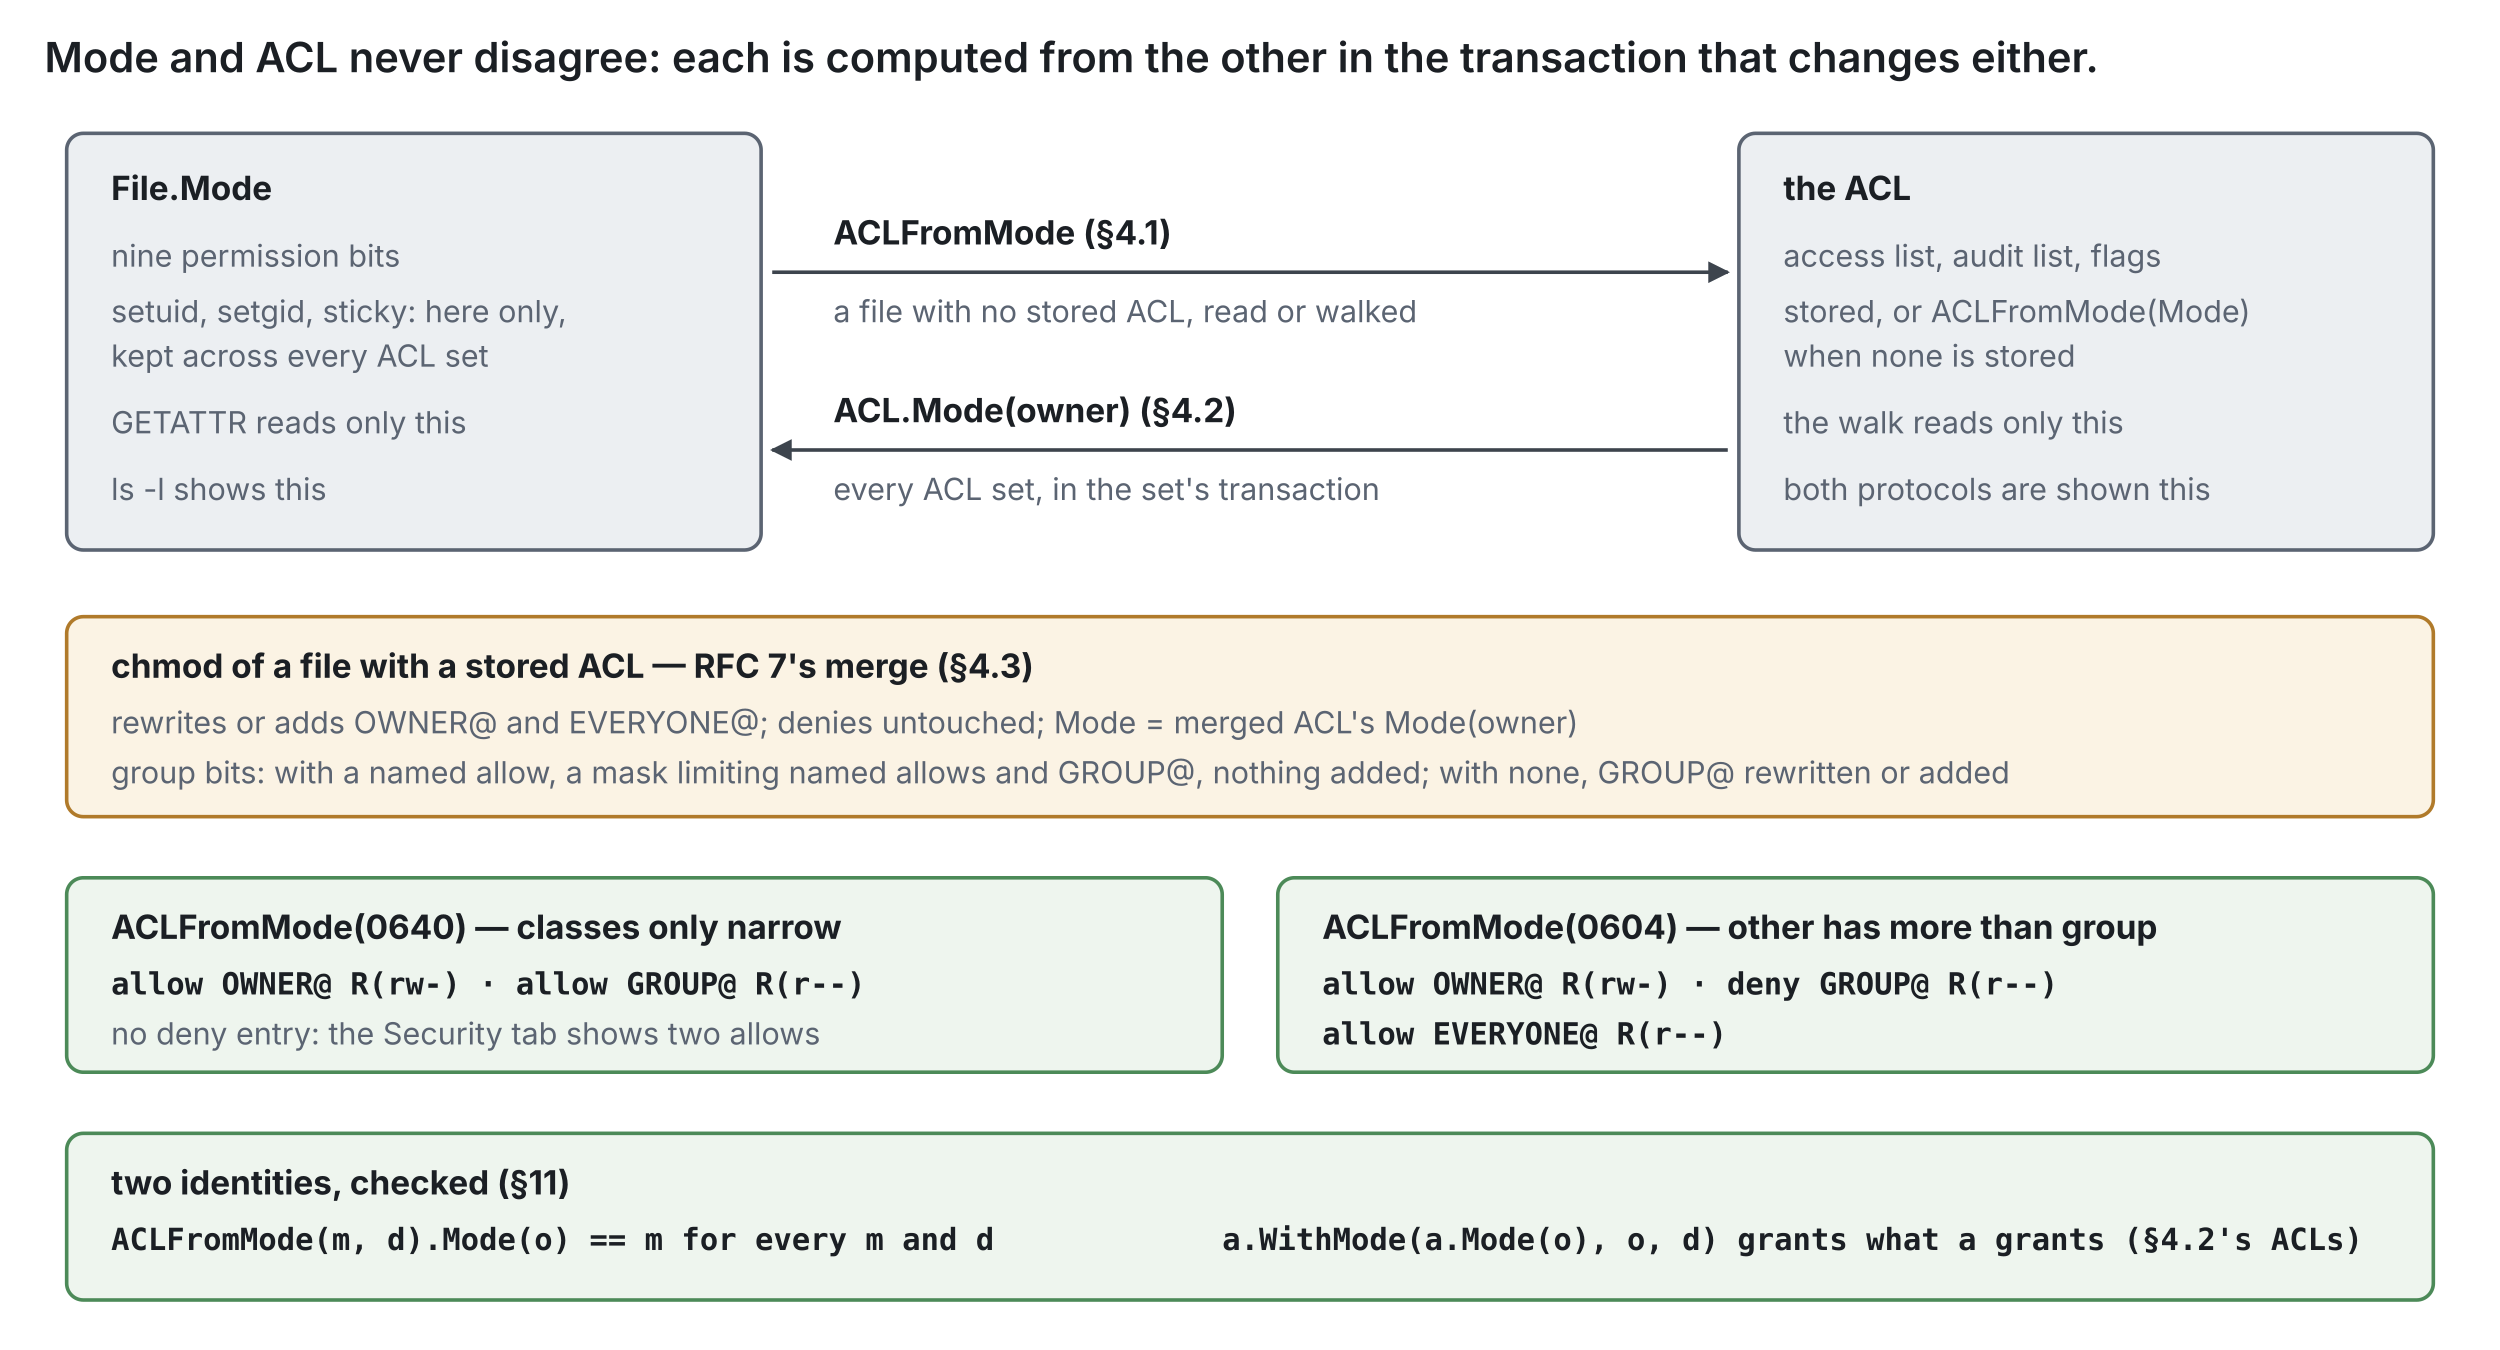
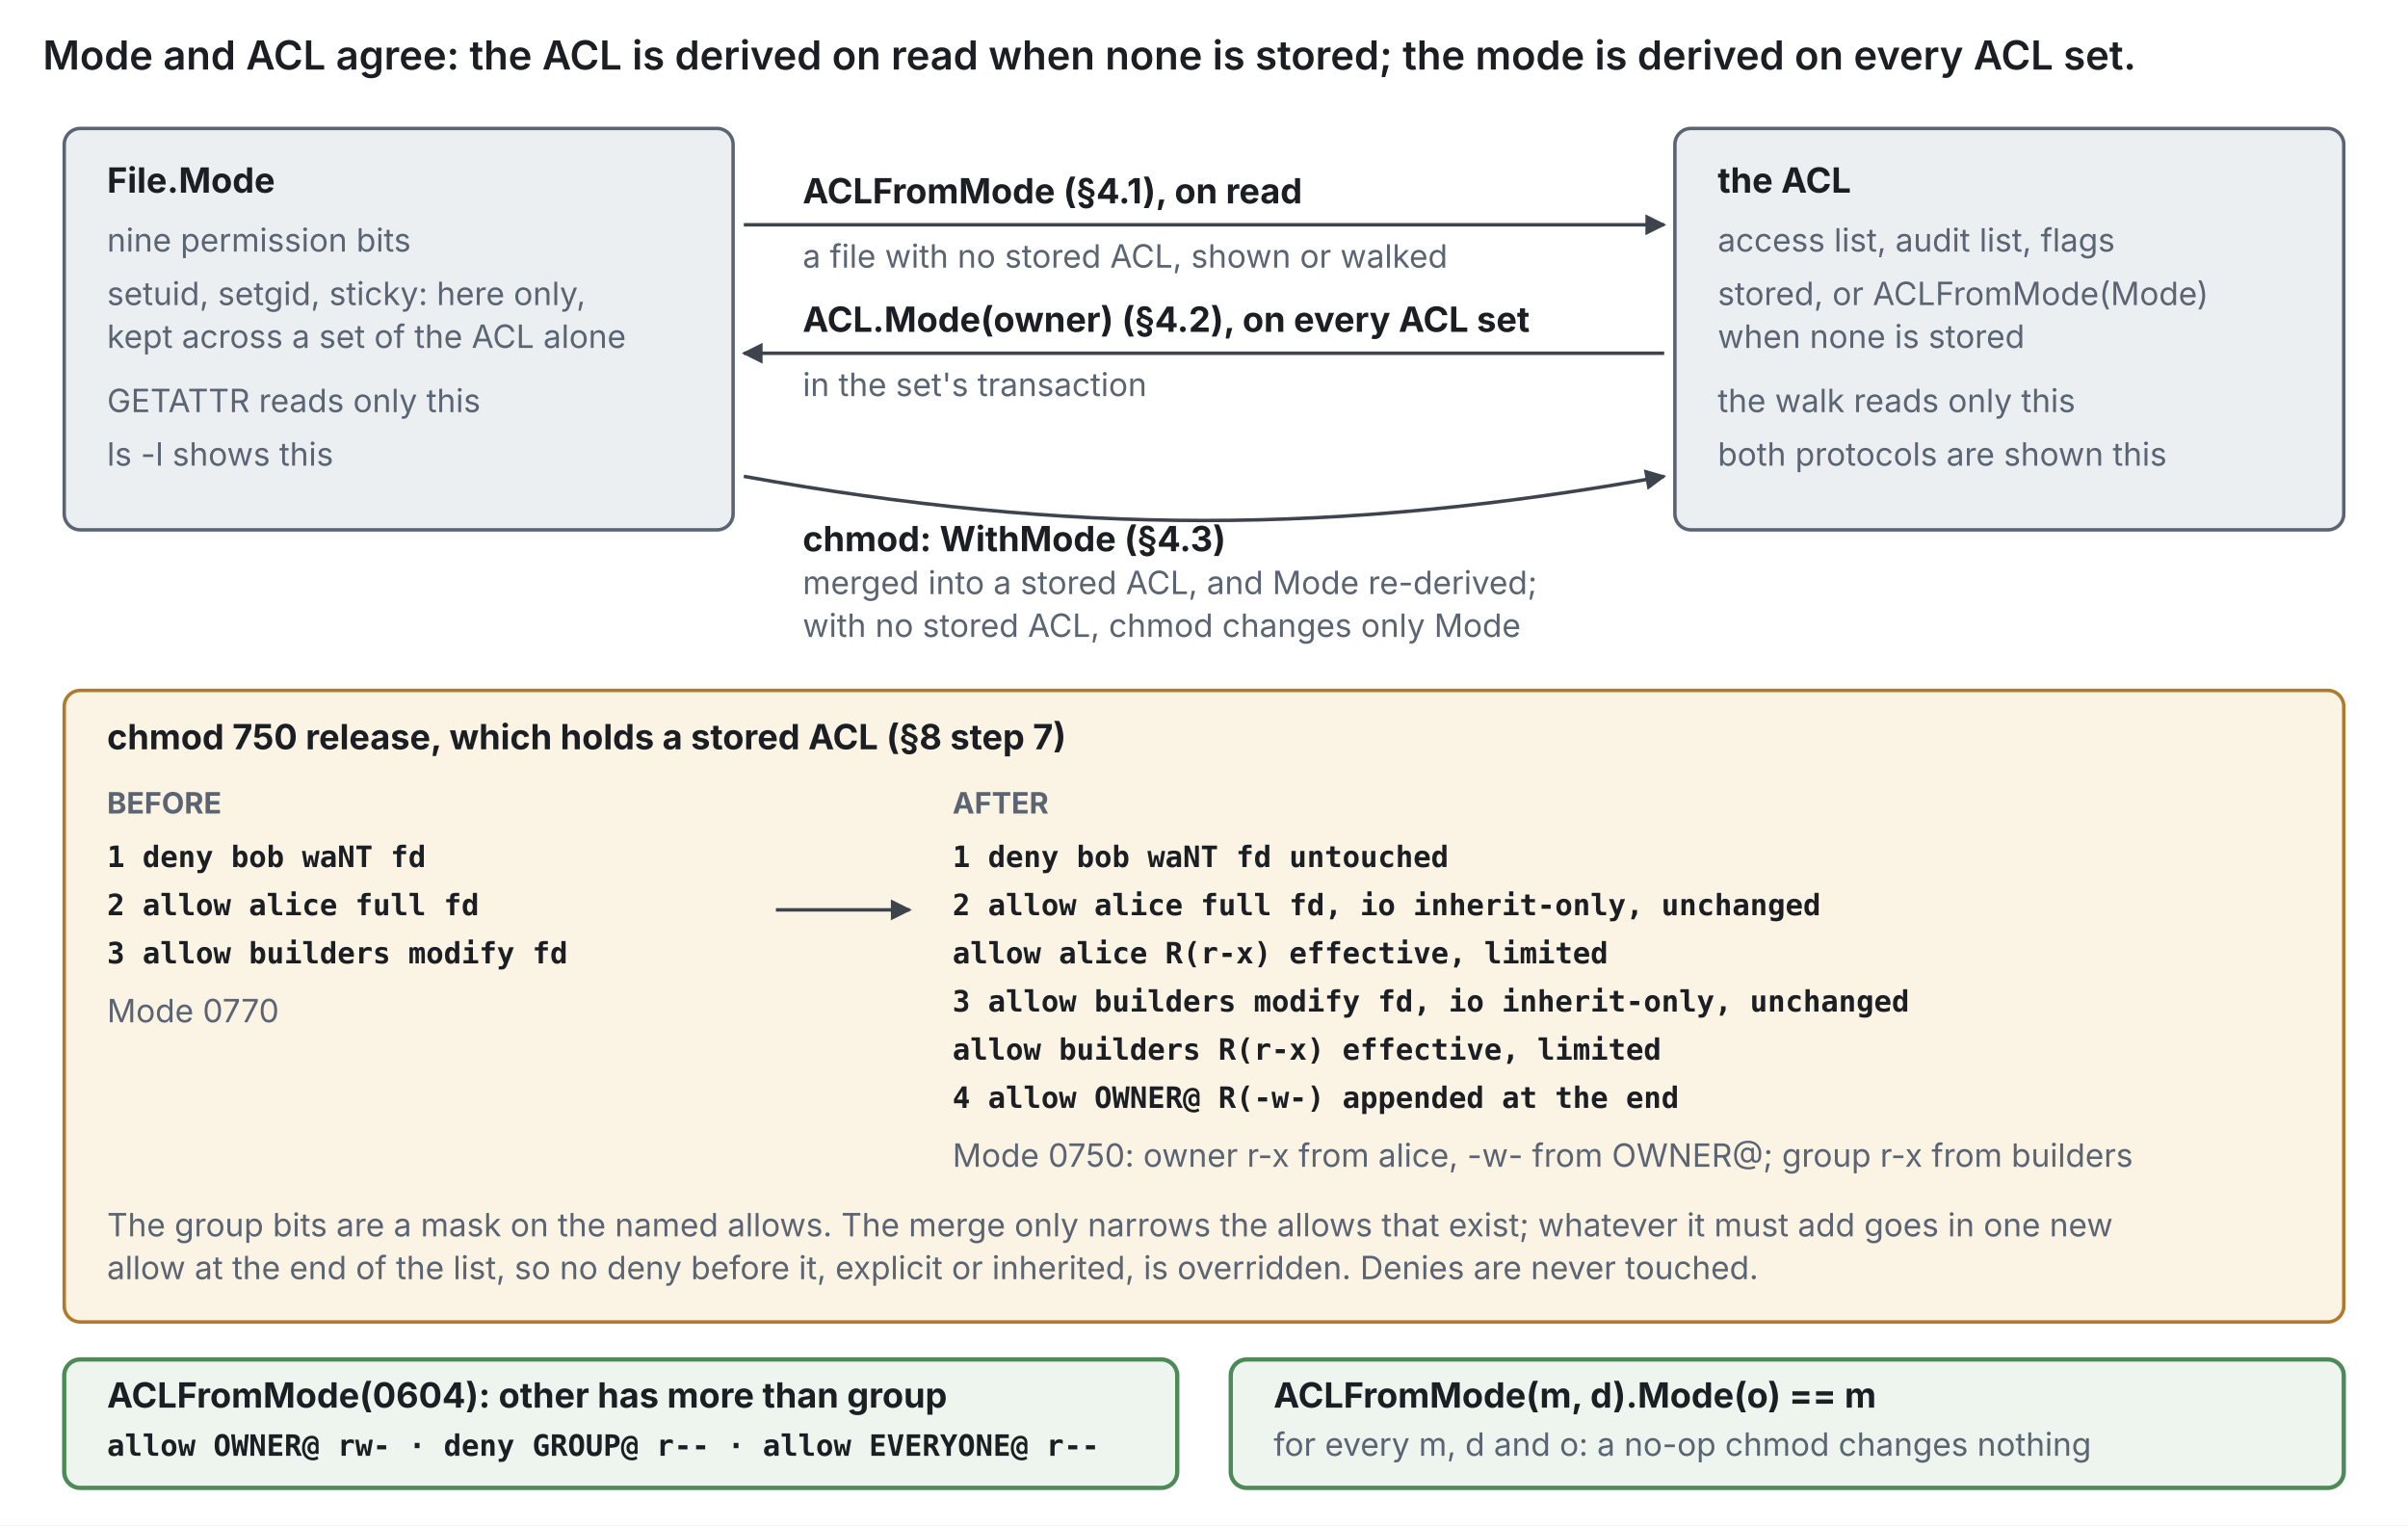
- <svg xmlns="http://www.w3.org/2000/svg" viewBox="0 0 900 486" width="900" height="486" font-family="system-ui,-apple-system,Segoe UI,sans-serif">
+ <svg xmlns="http://www.w3.org/2000/svg" viewBox="0 0 900 570" width="900" height="570" font-family="system-ui,-apple-system,Segoe UI,sans-serif">
  <defs>
    <marker id="a" viewBox="0 0 10 10" refX="9" refY="5" markerWidth="6" markerHeight="6" orient="auto-start-reverse">
      <path d="M0,0 L10,5 L0,10 z" fill="#3d444d" />
    </marker>
+     <marker id="r" viewBox="0 0 10 10" refX="9" refY="5" markerWidth="6" markerHeight="6" orient="auto-start-reverse">
+       <path d="M0,0 L10,5 L0,10 z" fill="#b04a4a" />
+     </marker>
    <style>
-       .t{font-size:15px;font-weight:600;fill:#1b1f24}.h{font-size:12px;font-weight:700;fill:#1b1f24}
-       .s{font-size:11px;fill:#5b6472}
-       .m{font-family:ui-monospace,SFMono-Regular,Menlo,monospace;font-size:11px;font-weight:600;fill:#1b1f24;white-space:pre}
-       .sv{fill:#eef5ee;stroke:#4c8a58;stroke-width:1.3}
+       .t{font-size:15px;font-weight:600;fill:#1b1f24}.h{font-size:13px;font-weight:700;fill:#1b1f24}
+       .s{font-size:12px;fill:#5b6472}.e{font-size:12px;fill:#b04a4a}.z{font-size:11px;font-weight:700;fill:#5b6472}
+       .k{font-size:12px;fill:#1b1f24}
+       .m{font-family:ui-monospace,SFMono-Regular,Menlo,monospace;font-size:12px;font-weight:600;fill:#1b1f24}
+       .ms{font-family:ui-monospace,SFMono-Regular,Menlo,monospace;font-size:11px;fill:#1b1f24}
+       .pr{fill:#e8f0f8;stroke:#4a6f96;stroke-width:1.3}
+       .sv{fill:#eef5ee;stroke:#4c8a58;stroke-width:1.6}
      .st{fill:#eceff2;stroke:#5b6472;stroke-width:1.3}
      .am{fill:#fbf3e4;stroke:#b07a2a;stroke-width:1.3}
+       .rd{fill:#fbecec;stroke:#b04a4a;stroke-width:1.3}
      .ln{stroke:#3d444d;stroke-width:1.3;fill:none;marker-end:url(#a)}
+       .cb{stroke:#3d444d;stroke-width:1.2;fill:none;stroke-dasharray:5 3;marker-end:url(#a)}
+       .ex{stroke:#b04a4a;stroke-width:1.3;fill:none;marker-end:url(#r)}
+       .lane{stroke:#c3c9d0;stroke-width:1;stroke-dasharray:3 3}
+       .zone{fill:none;stroke:#9aa3ad;stroke-width:1;stroke-dasharray:4 3}
+       .mp{font-family:ui-monospace,SFMono-Regular,Menlo,monospace;font-size:11px;font-weight:600;fill:#1b1f24;white-space:pre}
    </style>
  </defs>
-   <rect width="900" height="486" fill="#ffffff" />
-   <text x="16" y="26" class="t">Mode and ACL never disagree: each is computed from the other in the transaction that changes either.</text>
+   <rect width="900" height="570" fill="#ffffff" />
+   <text x="16" y="26" class="t">Mode and ACL agree: the ACL is derived on read when none is stored; the mode is derived on every ACL set.</text>
  <rect x="24" y="48" width="250" height="150" rx="6" class="st" />
  <text x="40" y="72" class="h">File.Mode</text>
-   <text x="40" y="96" class="s">nine permission bits</text>
-   <text x="40" y="116" class="s">setuid, setgid, sticky: here only,</text>
-   <text x="40" y="132" class="s">kept across every ACL set</text>
-   <text x="40" y="156" class="s">GETATTR reads only this</text>
-   <text x="40" y="180" class="s">ls -l shows this</text>
+   <text x="40" y="94" class="s">nine permission bits</text>
+   <text x="40" y="114" class="s">setuid, setgid, sticky: here only,</text>
+   <text x="40" y="130" class="s">kept across a set of the ACL alone</text>
+   <text x="40" y="154" class="s">GETATTR reads only this</text>
+   <text x="40" y="174" class="s">ls -l shows this</text>
  <rect x="626" y="48" width="250" height="150" rx="6" class="st" />
  <text x="642" y="72" class="h">the ACL</text>
-   <text x="642" y="96" class="s">access list, audit list, flags</text>
-   <text x="642" y="116" class="s">stored, or ACLFromMode(Mode)</text>
-   <text x="642" y="132" class="s">when none is stored</text>
-   <text x="642" y="156" class="s">the walk reads only this</text>
-   <text x="642" y="180" class="s">both protocols are shown this</text>
-   <path d="M278,98 L622,98" class="ln" />
-   <text x="300" y="88" class="h">ACLFromMode (§4.1)</text>
-   <text x="300" y="116" class="s">a file with no stored ACL, read or walked</text>
-   <path d="M622,162 L278,162" class="ln" />
-   <text x="300" y="152" class="h">ACL.Mode(owner) (§4.2)</text>
-   <text x="300" y="180" class="s">every ACL set, in the set's transaction</text>
-   <rect x="24" y="222" width="852" height="72" rx="6" class="am" />
-   <text x="40" y="244" class="h">chmod of a file with a stored ACL — RFC 7's merge (§4.3)</text>
-   <text x="40" y="264" class="s">rewrites or adds OWNER@ and EVERYONE@; denies untouched; Mode = merged ACL's Mode(owner)</text>
-   <text x="40" y="282" class="s">group bits: with a named allow, a mask limiting named allows and GROUP@, nothing added; with none, GROUP@ rewritten or added</text>
-   <rect x="24" y="316" width="416" height="70" rx="6" class="sv" />
-   <text x="40" y="338" class="h">ACLFromMode(0640) — classes only narrow</text>
-   <text x="40" y="358" class="m">allow OWNER@ R(rw-) · allow GROUP@ R(r--)</text>
-   <text x="40" y="376" class="s">no deny entry: the Security tab shows two allows</text>
-   <rect x="460" y="316" width="416" height="70" rx="6" class="sv" />
-   <text x="476" y="338" class="h">ACLFromMode(0604) — other has more than group</text>
-   <text x="476" y="358" class="m">allow OWNER@ R(rw-) · deny GROUP@ R(r--)</text>
-   <text x="476" y="376" class="m">allow EVERYONE@ R(r--)</text>
-   <rect x="24" y="408" width="852" height="60" rx="6" class="sv" />
-   <text x="40" y="430" class="h">two identities, checked (§11)</text>
-   <text x="40" y="450" class="m">ACLFromMode(m, d).Mode(o) == m   for every m and d</text>
-   <text x="440" y="450" class="m">a.WithMode(a.Mode(o), o, d) grants what a grants (§4.2's ACLs)</text>
+   <text x="642" y="94" class="s">access list, audit list, flags</text>
+   <text x="642" y="114" class="s">stored, or ACLFromMode(Mode)</text>
+   <text x="642" y="130" class="s">when none is stored</text>
+   <text x="642" y="154" class="s">the walk reads only this</text>
+   <text x="642" y="174" class="s">both protocols are shown this</text>
+   <path d="M278,84 L622,84" class="ln" />
+   <text x="300" y="76" class="h">ACLFromMode (§4.1), on read</text>
+   <text x="300" y="100" class="s">a file with no stored ACL, shown or walked</text>
+   <path d="M622,132 L278,132" class="ln" />
+   <text x="300" y="124" class="h">ACL.Mode(owner) (§4.2), on every ACL set</text>
+   <text x="300" y="148" class="s">in the set's transaction</text>
+   <path d="M278,178 C 400,200 500,200 622,178" class="ln" />
+   <text x="300" y="206" class="h">chmod: WithMode (§4.3)</text>
+   <text x="300" y="222" class="s">merged into a stored ACL, and Mode re-derived;</text>
+   <text x="300" y="238" class="s">with no stored ACL, chmod changes only Mode</text>
+   <rect x="24" y="258" width="852" height="236" rx="6" class="am" />
+   <text x="40" y="280" class="h">chmod 750 release, which holds a stored ACL (§8 step 7)</text>
+   <text x="40" y="304" class="z">BEFORE</text>
+   <text x="40" y="324" class="mp">1 deny  bob       waNT  fd</text>
+   <text x="40" y="342" class="mp">2 allow alice     full  fd</text>
+   <text x="40" y="360" class="mp">3 allow builders  modify fd</text>
+   <text x="40" y="382" class="s">Mode 0770</text>
+   <path d="M290,340 L340,340" class="ln" />
+   <text x="356" y="304" class="z">AFTER</text>
+   <text x="356" y="324" class="mp">1 deny  bob       waNT        fd      untouched</text>
+   <text x="356" y="342" class="mp">2 allow alice     full        fd, io  inherit-only, unchanged</text>
+   <text x="356" y="360" class="mp">  allow alice     R(r-x)              effective, limited</text>
+   <text x="356" y="378" class="mp">3 allow builders  modify      fd, io  inherit-only, unchanged</text>
+   <text x="356" y="396" class="mp">  allow builders  R(r-x)              effective, limited</text>
+   <text x="356" y="414" class="mp">4 allow OWNER@    R(-w-)              appended at the end</text>
+   <text x="356" y="436" class="s">Mode 0750: owner r-x from alice, -w- from OWNER@; group r-x from builders</text>
+   <text x="40" y="462" class="s">The group bits are a mask on the named allows. The merge only narrows the allows that exist; whatever it must add goes in one new</text>
+   <text x="40" y="478" class="s">allow at the end of the list, so no deny before it, explicit or inherited, is overridden. Denies are never touched.</text>
+   <rect x="24" y="508" width="416" height="48" rx="6" class="sv" />
+   <text x="40" y="526" class="h">ACLFromMode(0604): other has more than group</text>
+   <text x="40" y="544" class="mp">allow OWNER@ rw- · deny GROUP@ r-- · allow EVERYONE@ r--</text>
+   <rect x="460" y="508" width="416" height="48" rx="6" class="sv" />
+   <text x="476" y="526" class="h">ACLFromMode(m, d).Mode(o) == m</text>
+   <text x="476" y="544" class="s">for every m, d and o: a no-op chmod changes nothing</text>
</svg>
